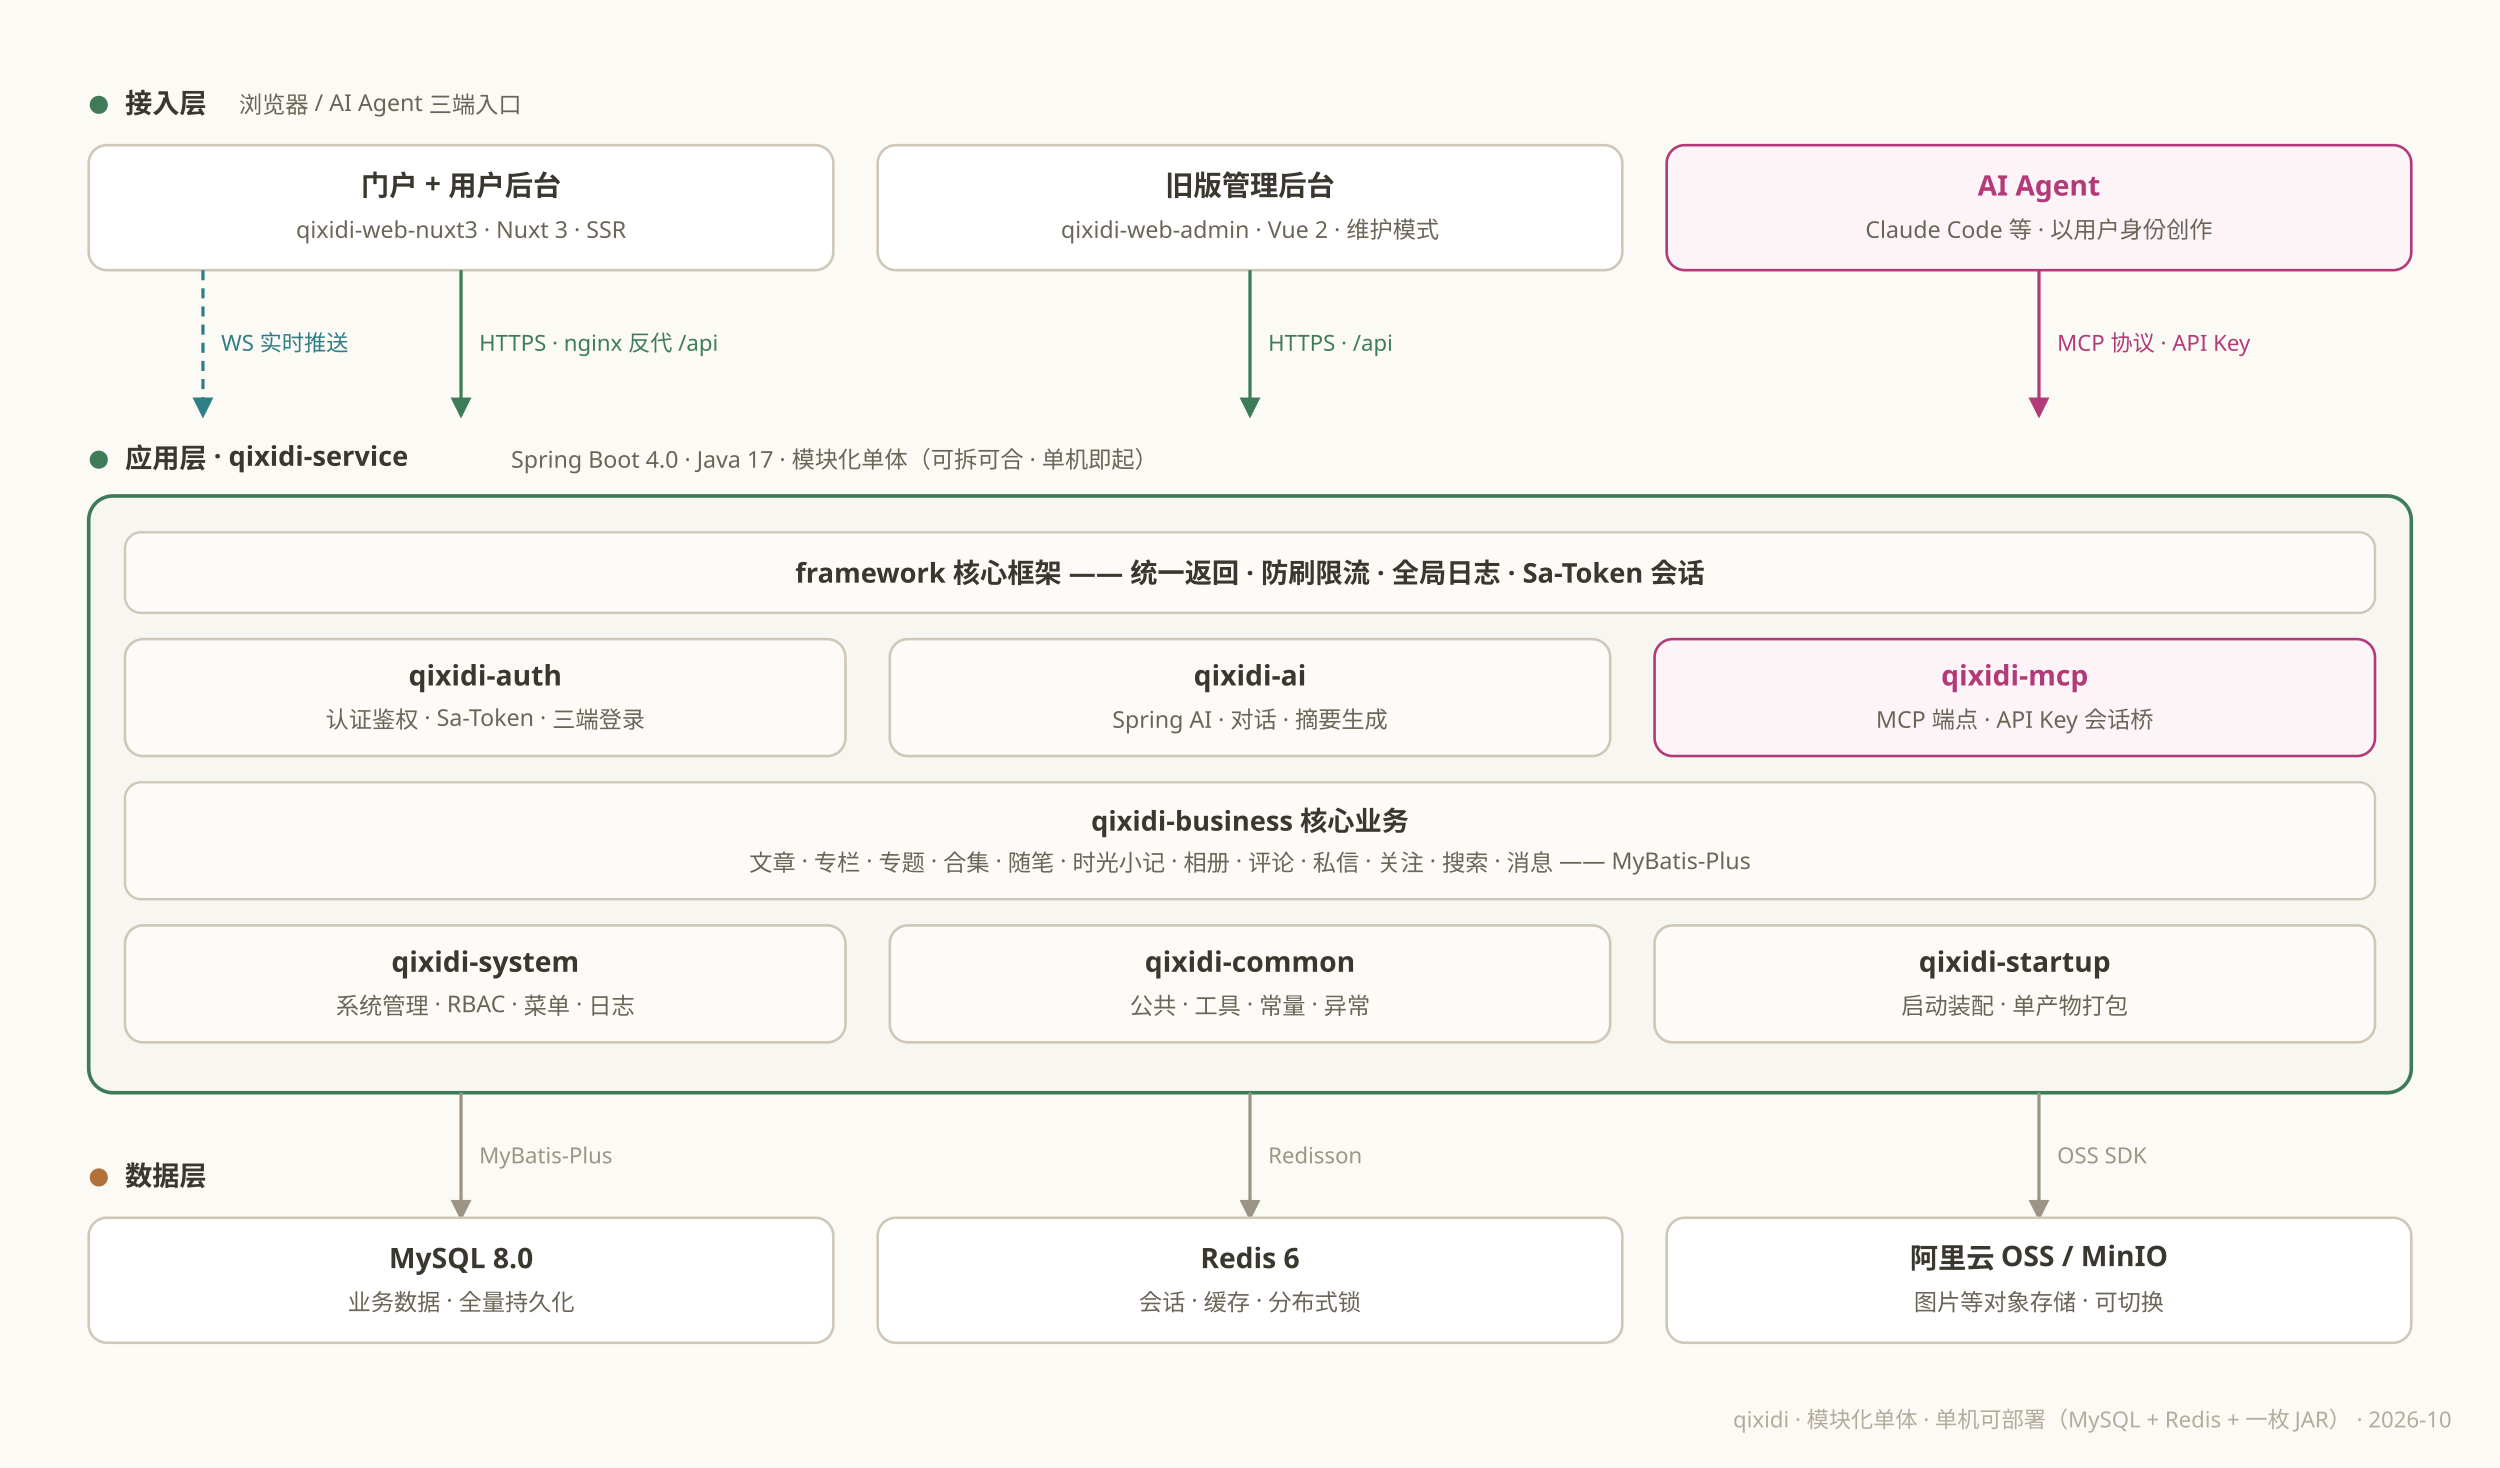
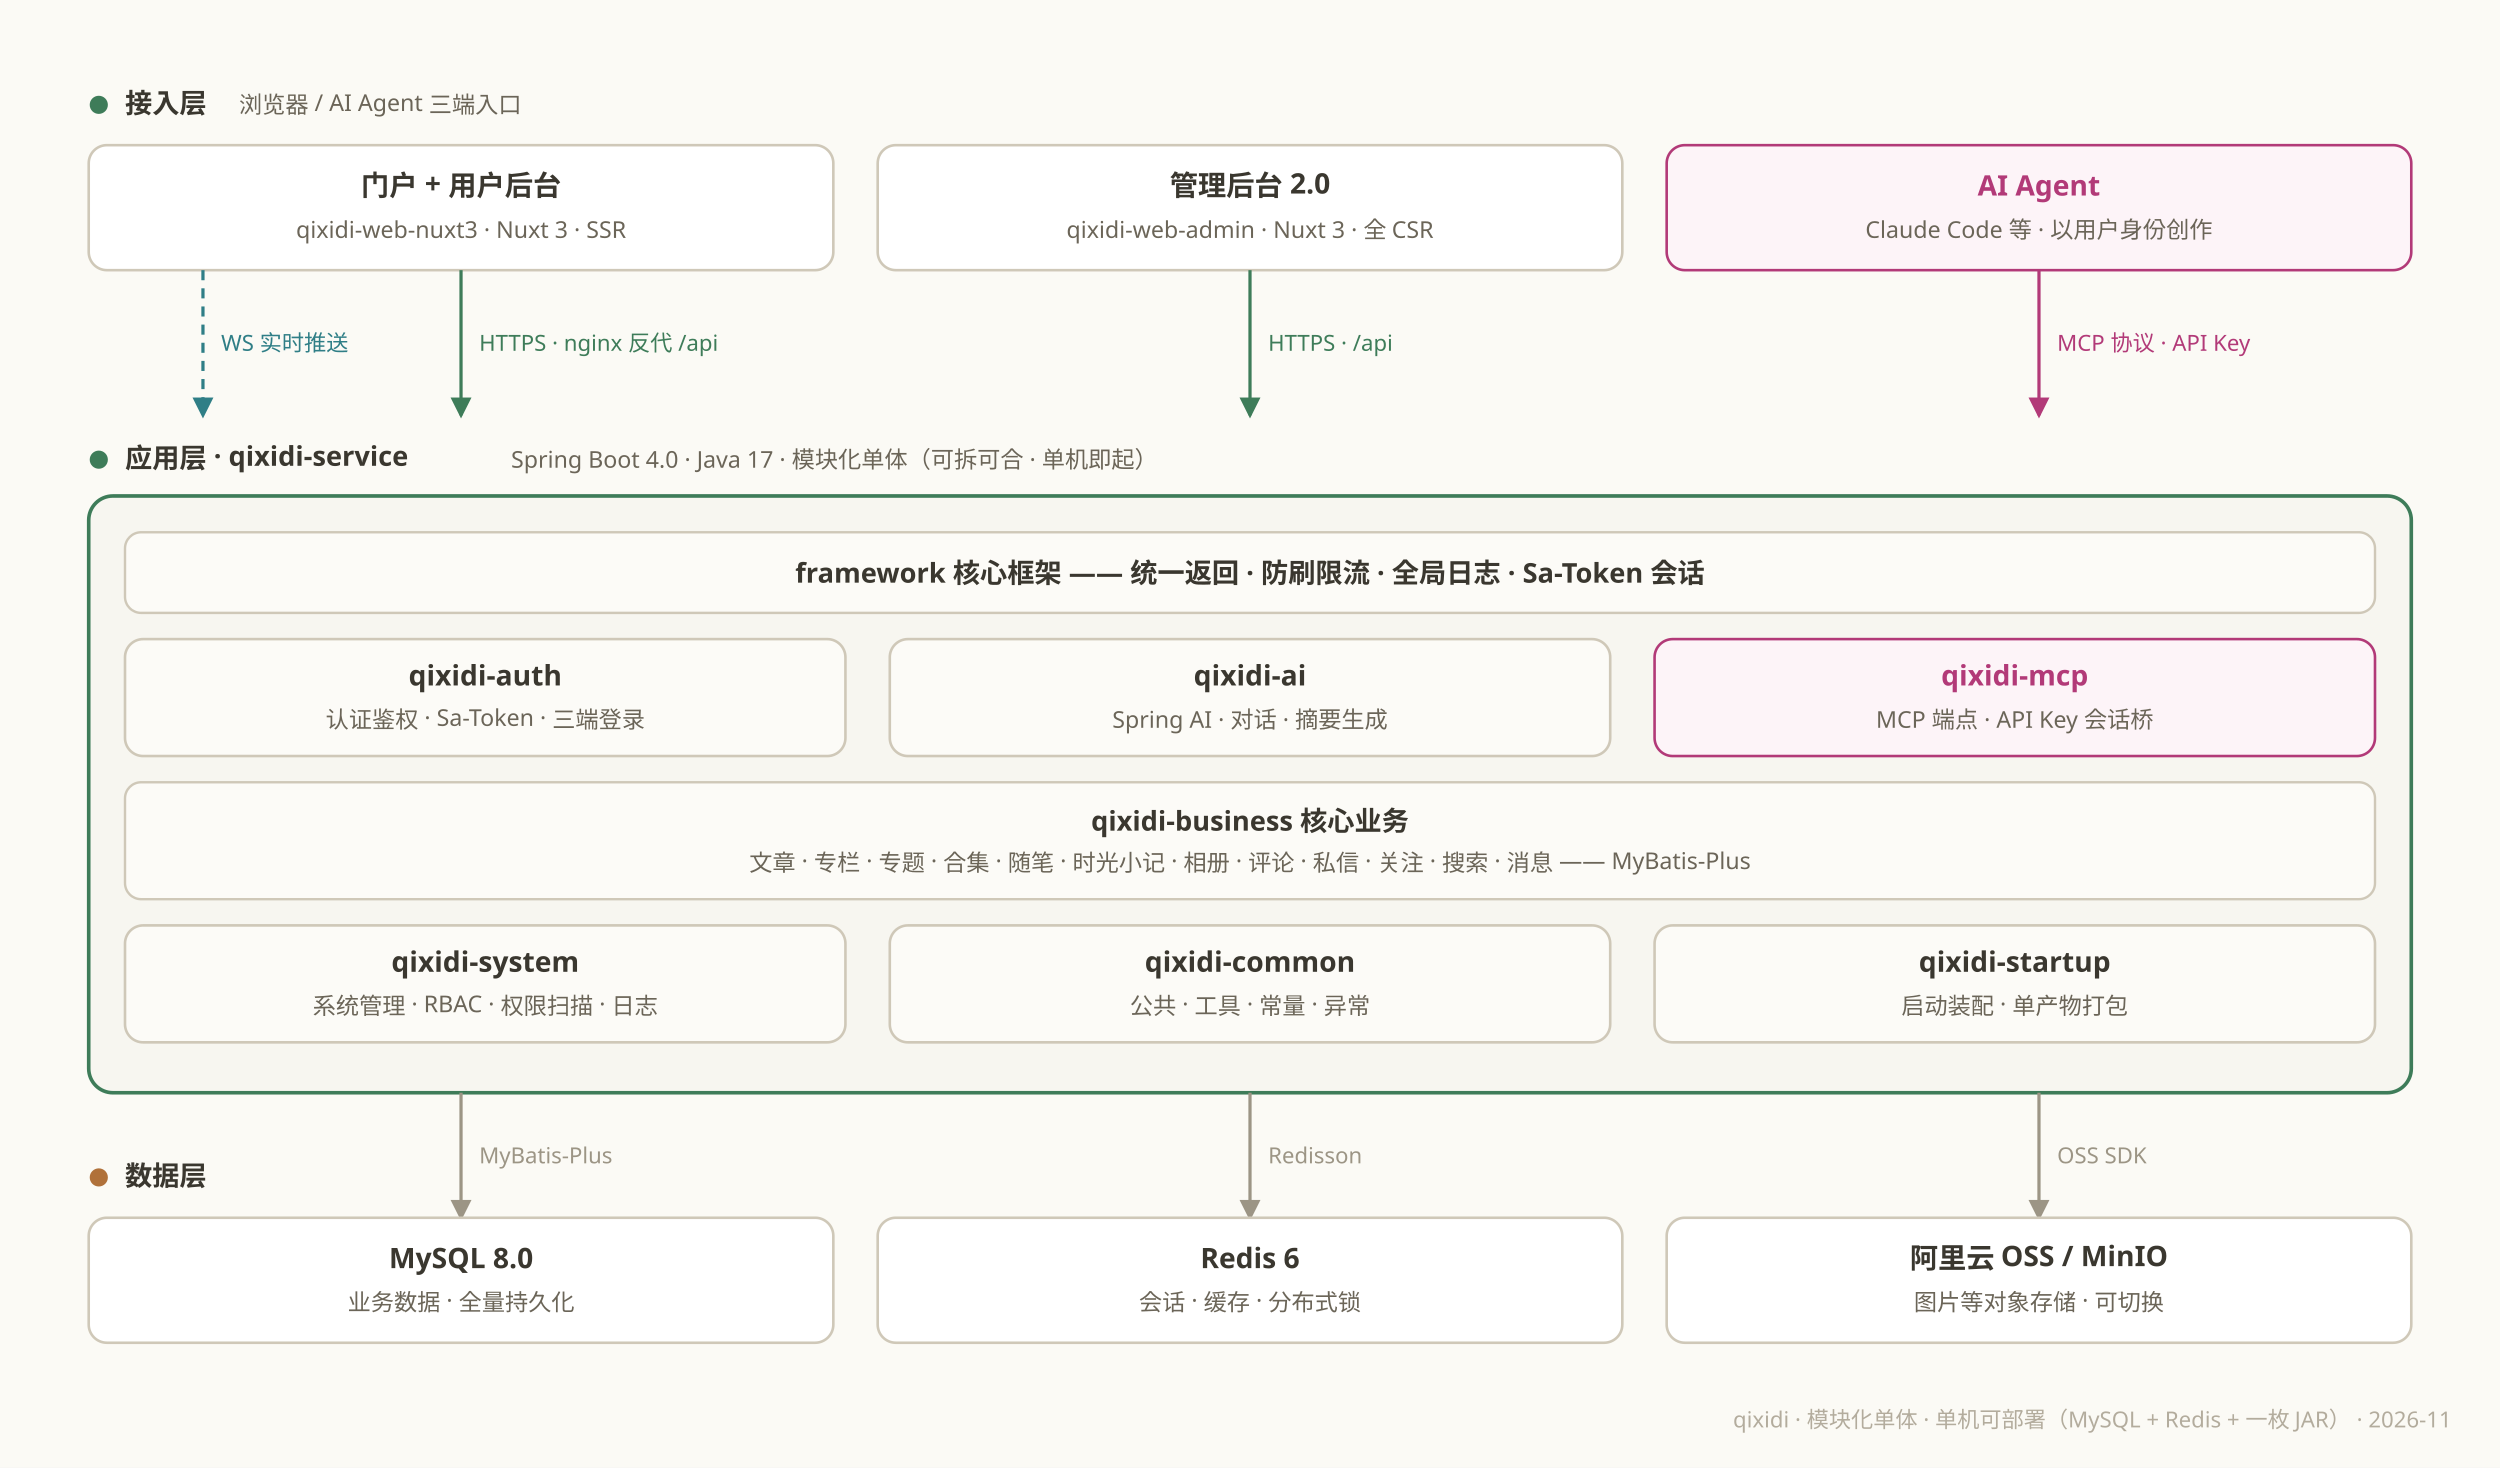
<svg xmlns="http://www.w3.org/2000/svg" font-family="'PingFang SC','Microsoft YaHei','Noto Sans SC',sans-serif" viewBox="0 0 1240 728">
  <rect width="100%" height="100%" fill="#FBFAF5" />
  <circle cx="49" cy="52" r="4.5" fill="#3E7C59" />
  <text x="62" y="56" font-size="13.5" font-weight="700" fill="#3A372F">接入层</text>
  <text x="118.525" y="56" font-size="11.5" fill="#6B6558">浏览器 / AI Agent 三端入口</text>
  <rect x="44" y="72" width="369.333" height="62" rx="9" fill="#FFFFFF" stroke="#CFC8B8" stroke-width="1.3" />
  <text x="228.7" y="97" font-size="14" font-weight="700" fill="#3A372F" text-anchor="middle">门户 + 用户后台</text>
  <text x="228.7" y="118" font-size="11.5" fill="#6B6558" text-anchor="middle">qixidi-web-nuxt3 · Nuxt 3 · SSR</text>
  <rect x="435.333" y="72" width="369.333" height="62" rx="9" fill="#FFFFFF" stroke="#CFC8B8" stroke-width="1.3" />
-   <text x="620.0" y="97" font-size="14" font-weight="700" fill="#3A372F" text-anchor="middle">旧版管理后台</text>
-   <text x="620.0" y="118" font-size="11.5" fill="#6B6558" text-anchor="middle">qixidi-web-admin · Vue 2 · 维护模式</text>
+   <text x="620.0" y="97" font-size="14" font-weight="700" fill="#3A372F" text-anchor="middle">管理后台 2.0</text>
+   <text x="620.0" y="118" font-size="11.5" fill="#6B6558" text-anchor="middle">qixidi-web-admin · Nuxt 3 · 全 CSR</text>
  <rect x="826.667" y="72" width="369.333" height="62" rx="9" fill="#FDF4F8" stroke="#B23A78" stroke-width="1.3" />
  <text x="1011.3" y="97" font-size="14" font-weight="700" fill="#B23A78" text-anchor="middle">AI Agent</text>
  <text x="1011.3" y="118" font-size="11.5" fill="#6B6558" text-anchor="middle">Claude Code 等 · 以用户身份创作</text>
  <marker id="arr0" viewBox="0 0 10 10" refX="8.5" refY="5" markerWidth="6.5" markerHeight="6.5" orient="auto-start-reverse">
    <path d="M0,0 L10,5 L0,10 z" fill="#2F7E86" />
  </marker>
  <line x1="100.667" y1="134" x2="100.667" y2="206" stroke="#2F7E86" stroke-width="1.6" stroke-dasharray="5,4" marker-end="url(#arr0)" />
  <text x="109.667" y="174" font-size="11" fill="#2F7E86">WS 实时推送</text>
  <marker id="arr1" viewBox="0 0 10 10" refX="8.5" refY="5" markerWidth="6.5" markerHeight="6.5" orient="auto-start-reverse">
    <path d="M0,0 L10,5 L0,10 z" fill="#3E7C59" />
  </marker>
  <line x1="228.667" y1="134" x2="228.667" y2="206" stroke="#3E7C59" stroke-width="1.6" marker-end="url(#arr1)" />
  <text x="237.667" y="174" font-size="11" fill="#3E7C59">HTTPS · nginx 反代 /api</text>
  <marker id="arr2" viewBox="0 0 10 10" refX="8.5" refY="5" markerWidth="6.5" markerHeight="6.5" orient="auto-start-reverse">
    <path d="M0,0 L10,5 L0,10 z" fill="#3E7C59" />
  </marker>
  <line x1="620" y1="134" x2="620" y2="206" stroke="#3E7C59" stroke-width="1.6" marker-end="url(#arr2)" />
  <text x="629" y="174" font-size="11" fill="#3E7C59">HTTPS · /api</text>
  <marker id="arr3" viewBox="0 0 10 10" refX="8.5" refY="5" markerWidth="6.5" markerHeight="6.5" orient="auto-start-reverse">
    <path d="M0,0 L10,5 L0,10 z" fill="#B23A78" />
  </marker>
  <line x1="1011.333" y1="134" x2="1011.333" y2="206" stroke="#B23A78" stroke-width="1.6" marker-end="url(#arr3)" />
  <text x="1020.333" y="174" font-size="11" fill="#B23A78">MCP 协议 · API Key</text>
  <circle cx="49" cy="228" r="4.5" fill="#3E7C59" />
  <text x="62" y="232" font-size="13.5" font-weight="700" fill="#3A372F">应用层 · qixidi-service</text>
  <text x="253.471" y="232" font-size="11.5" fill="#6B6558">Spring Boot 4.0 · Java 17 · 模块化单体（可拆可合 · 单机即起）</text>
  <rect x="44" y="246" width="1152" height="296" rx="12" fill="#F7F6F0" stroke="#3E7C59" stroke-width="1.8" />
  <rect x="62" y="264" width="1116" height="40" rx="8" fill="#FCFBF7" stroke="#CFC8B8" stroke-width="1.2" />
  <text x="620.0" y="289" font-size="13.5" font-weight="700" fill="#3A372F" text-anchor="middle">framework 核心框架 —— 统一返回 · 防刷限流 · 全局日志 · Sa-Token 会话</text>
  <rect x="62" y="317" width="357.333" height="58" rx="9" fill="#FCFBF7" stroke="#CFC8B8" stroke-width="1.3" />
  <text x="240.7" y="340" font-size="14" font-weight="700" fill="#3A372F" text-anchor="middle">qixidi-auth</text>
  <text x="240.7" y="361" font-size="11.5" fill="#6B6558" text-anchor="middle">认证鉴权 · Sa-Token · 三端登录</text>
  <rect x="441.333" y="317" width="357.333" height="58" rx="9" fill="#FCFBF7" stroke="#CFC8B8" stroke-width="1.3" />
  <text x="620.0" y="340" font-size="14" font-weight="700" fill="#3A372F" text-anchor="middle">qixidi-ai</text>
  <text x="620.0" y="361" font-size="11.5" fill="#6B6558" text-anchor="middle">Spring AI · 对话 · 摘要生成</text>
  <rect x="820.667" y="317" width="357.333" height="58" rx="9" fill="#FDF4F8" stroke="#B23A78" stroke-width="1.3" />
  <text x="999.3" y="340" font-size="14" font-weight="700" fill="#B23A78" text-anchor="middle">qixidi-mcp</text>
  <text x="999.3" y="361" font-size="11.5" fill="#6B6558" text-anchor="middle">MCP 端点 · API Key 会话桥</text>
  <rect x="62" y="388" width="1116" height="58" rx="8" fill="#FCFBF7" stroke="#CFC8B8" stroke-width="1.2" />
  <text x="620.0" y="412" font-size="13.5" font-weight="700" fill="#3A372F" text-anchor="middle">qixidi-business 核心业务</text>
  <text x="620.0" y="432" font-size="11.5" fill="#6B6558" text-anchor="middle">文章 · 专栏 · 专题 · 合集 · 随笔 · 时光小记 · 相册 · 评论 · 私信 · 关注 · 搜索 · 消息 —— MyBatis-Plus</text>
  <rect x="62" y="459" width="357.333" height="58" rx="9" fill="#FCFBF7" stroke="#CFC8B8" stroke-width="1.3" />
  <text x="240.7" y="482" font-size="14" font-weight="700" fill="#3A372F" text-anchor="middle">qixidi-system</text>
-   <text x="240.7" y="503" font-size="11.5" fill="#6B6558" text-anchor="middle">系统管理 · RBAC · 菜单 · 日志</text>
+   <text x="240.7" y="503" font-size="11.5" fill="#6B6558" text-anchor="middle">系统管理 · RBAC · 权限扫描 · 日志</text>
  <rect x="441.333" y="459" width="357.333" height="58" rx="9" fill="#FCFBF7" stroke="#CFC8B8" stroke-width="1.3" />
  <text x="620.0" y="482" font-size="14" font-weight="700" fill="#3A372F" text-anchor="middle">qixidi-common</text>
  <text x="620.0" y="503" font-size="11.5" fill="#6B6558" text-anchor="middle">公共 · 工具 · 常量 · 异常</text>
  <rect x="820.667" y="459" width="357.333" height="58" rx="9" fill="#FCFBF7" stroke="#CFC8B8" stroke-width="1.3" />
  <text x="999.3" y="482" font-size="14" font-weight="700" fill="#3A372F" text-anchor="middle">qixidi-startup</text>
  <text x="999.3" y="503" font-size="11.5" fill="#6B6558" text-anchor="middle">启动装配 · 单产物打包</text>
  <marker id="arr4" viewBox="0 0 10 10" refX="8.5" refY="5" markerWidth="6.5" markerHeight="6.5" orient="auto-start-reverse">
    <path d="M0,0 L10,5 L0,10 z" fill="#9C9585" />
  </marker>
  <line x1="228.667" y1="542" x2="228.667" y2="604" stroke="#9C9585" stroke-width="1.6" marker-end="url(#arr4)" />
  <text x="237.667" y="577" font-size="11" fill="#9C9585">MyBatis-Plus</text>
  <marker id="arr5" viewBox="0 0 10 10" refX="8.5" refY="5" markerWidth="6.5" markerHeight="6.5" orient="auto-start-reverse">
    <path d="M0,0 L10,5 L0,10 z" fill="#9C9585" />
  </marker>
  <line x1="620" y1="542" x2="620" y2="604" stroke="#9C9585" stroke-width="1.6" marker-end="url(#arr5)" />
  <text x="629" y="577" font-size="11" fill="#9C9585">Redisson</text>
  <marker id="arr6" viewBox="0 0 10 10" refX="8.5" refY="5" markerWidth="6.5" markerHeight="6.5" orient="auto-start-reverse">
    <path d="M0,0 L10,5 L0,10 z" fill="#9C9585" />
  </marker>
  <line x1="1011.333" y1="542" x2="1011.333" y2="604" stroke="#9C9585" stroke-width="1.6" marker-end="url(#arr6)" />
  <text x="1020.333" y="577" font-size="11" fill="#9C9585">OSS SDK</text>
  <circle cx="49" cy="584" r="4.5" fill="#B0713A" />
  <text x="62" y="588" font-size="13.5" font-weight="700" fill="#3A372F">数据层</text>
  <rect x="44" y="604" width="369.333" height="62" rx="9" fill="#FFFFFF" stroke="#CFC8B8" stroke-width="1.3" />
  <text x="228.7" y="629" font-size="14" font-weight="700" fill="#3A372F" text-anchor="middle">MySQL 8.0</text>
  <text x="228.7" y="650" font-size="11.5" fill="#6B6558" text-anchor="middle">业务数据 · 全量持久化</text>
  <rect x="435.333" y="604" width="369.333" height="62" rx="9" fill="#FFFFFF" stroke="#CFC8B8" stroke-width="1.3" />
  <text x="620.0" y="629" font-size="14" font-weight="700" fill="#3A372F" text-anchor="middle">Redis 6</text>
  <text x="620.0" y="650" font-size="11.5" fill="#6B6558" text-anchor="middle">会话 · 缓存 · 分布式锁</text>
  <rect x="826.667" y="604" width="369.333" height="62" rx="9" fill="#FFFFFF" stroke="#CFC8B8" stroke-width="1.3" />
  <text x="1011.3" y="629" font-size="14" font-weight="700" fill="#3A372F" text-anchor="middle">阿里云 OSS / MinIO</text>
  <text x="1011.3" y="650" font-size="11.5" fill="#6B6558" text-anchor="middle">图片等对象存储 · 可切换</text>
-   <text x="1216" y="708" font-size="11" fill="#B3AC9D" text-anchor="end">qixidi · 模块化单体 · 单机可部署（MySQL + Redis + 一枚 JAR） · 2026-10</text>
+   <text x="1216" y="708" font-size="11" fill="#B3AC9D" text-anchor="end">qixidi · 模块化单体 · 单机可部署（MySQL + Redis + 一枚 JAR） · 2026-11</text>
</svg>
